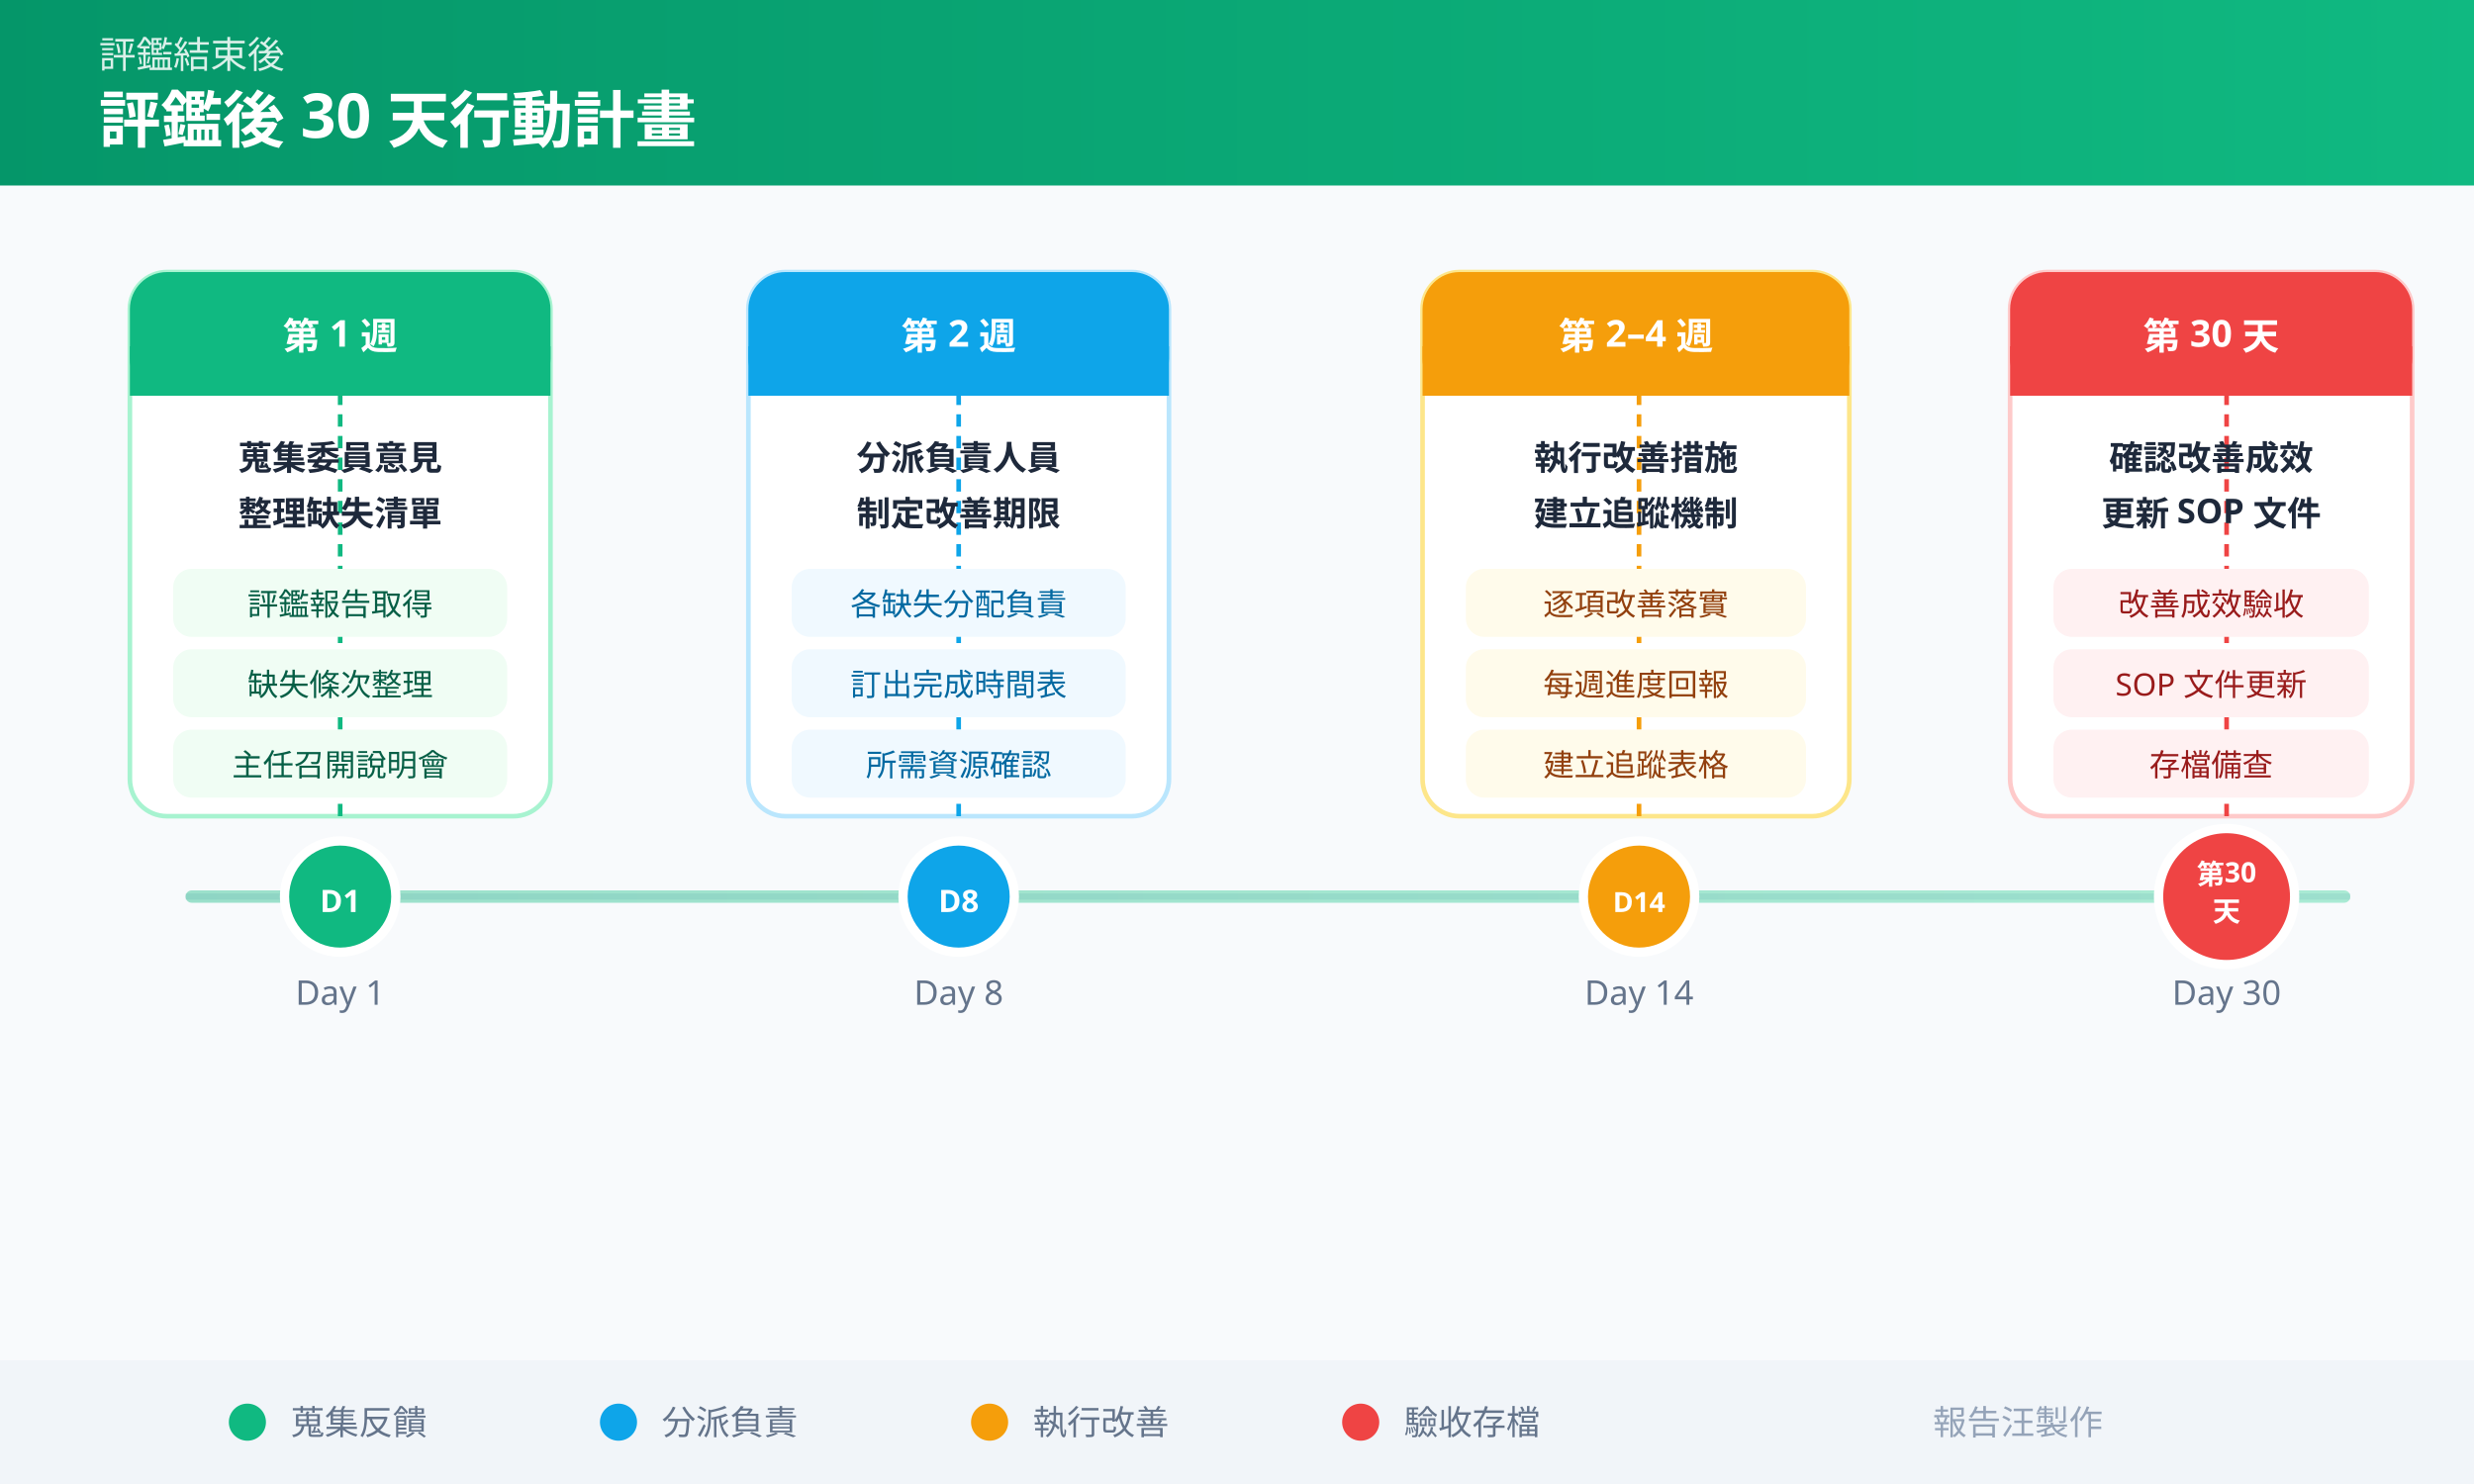
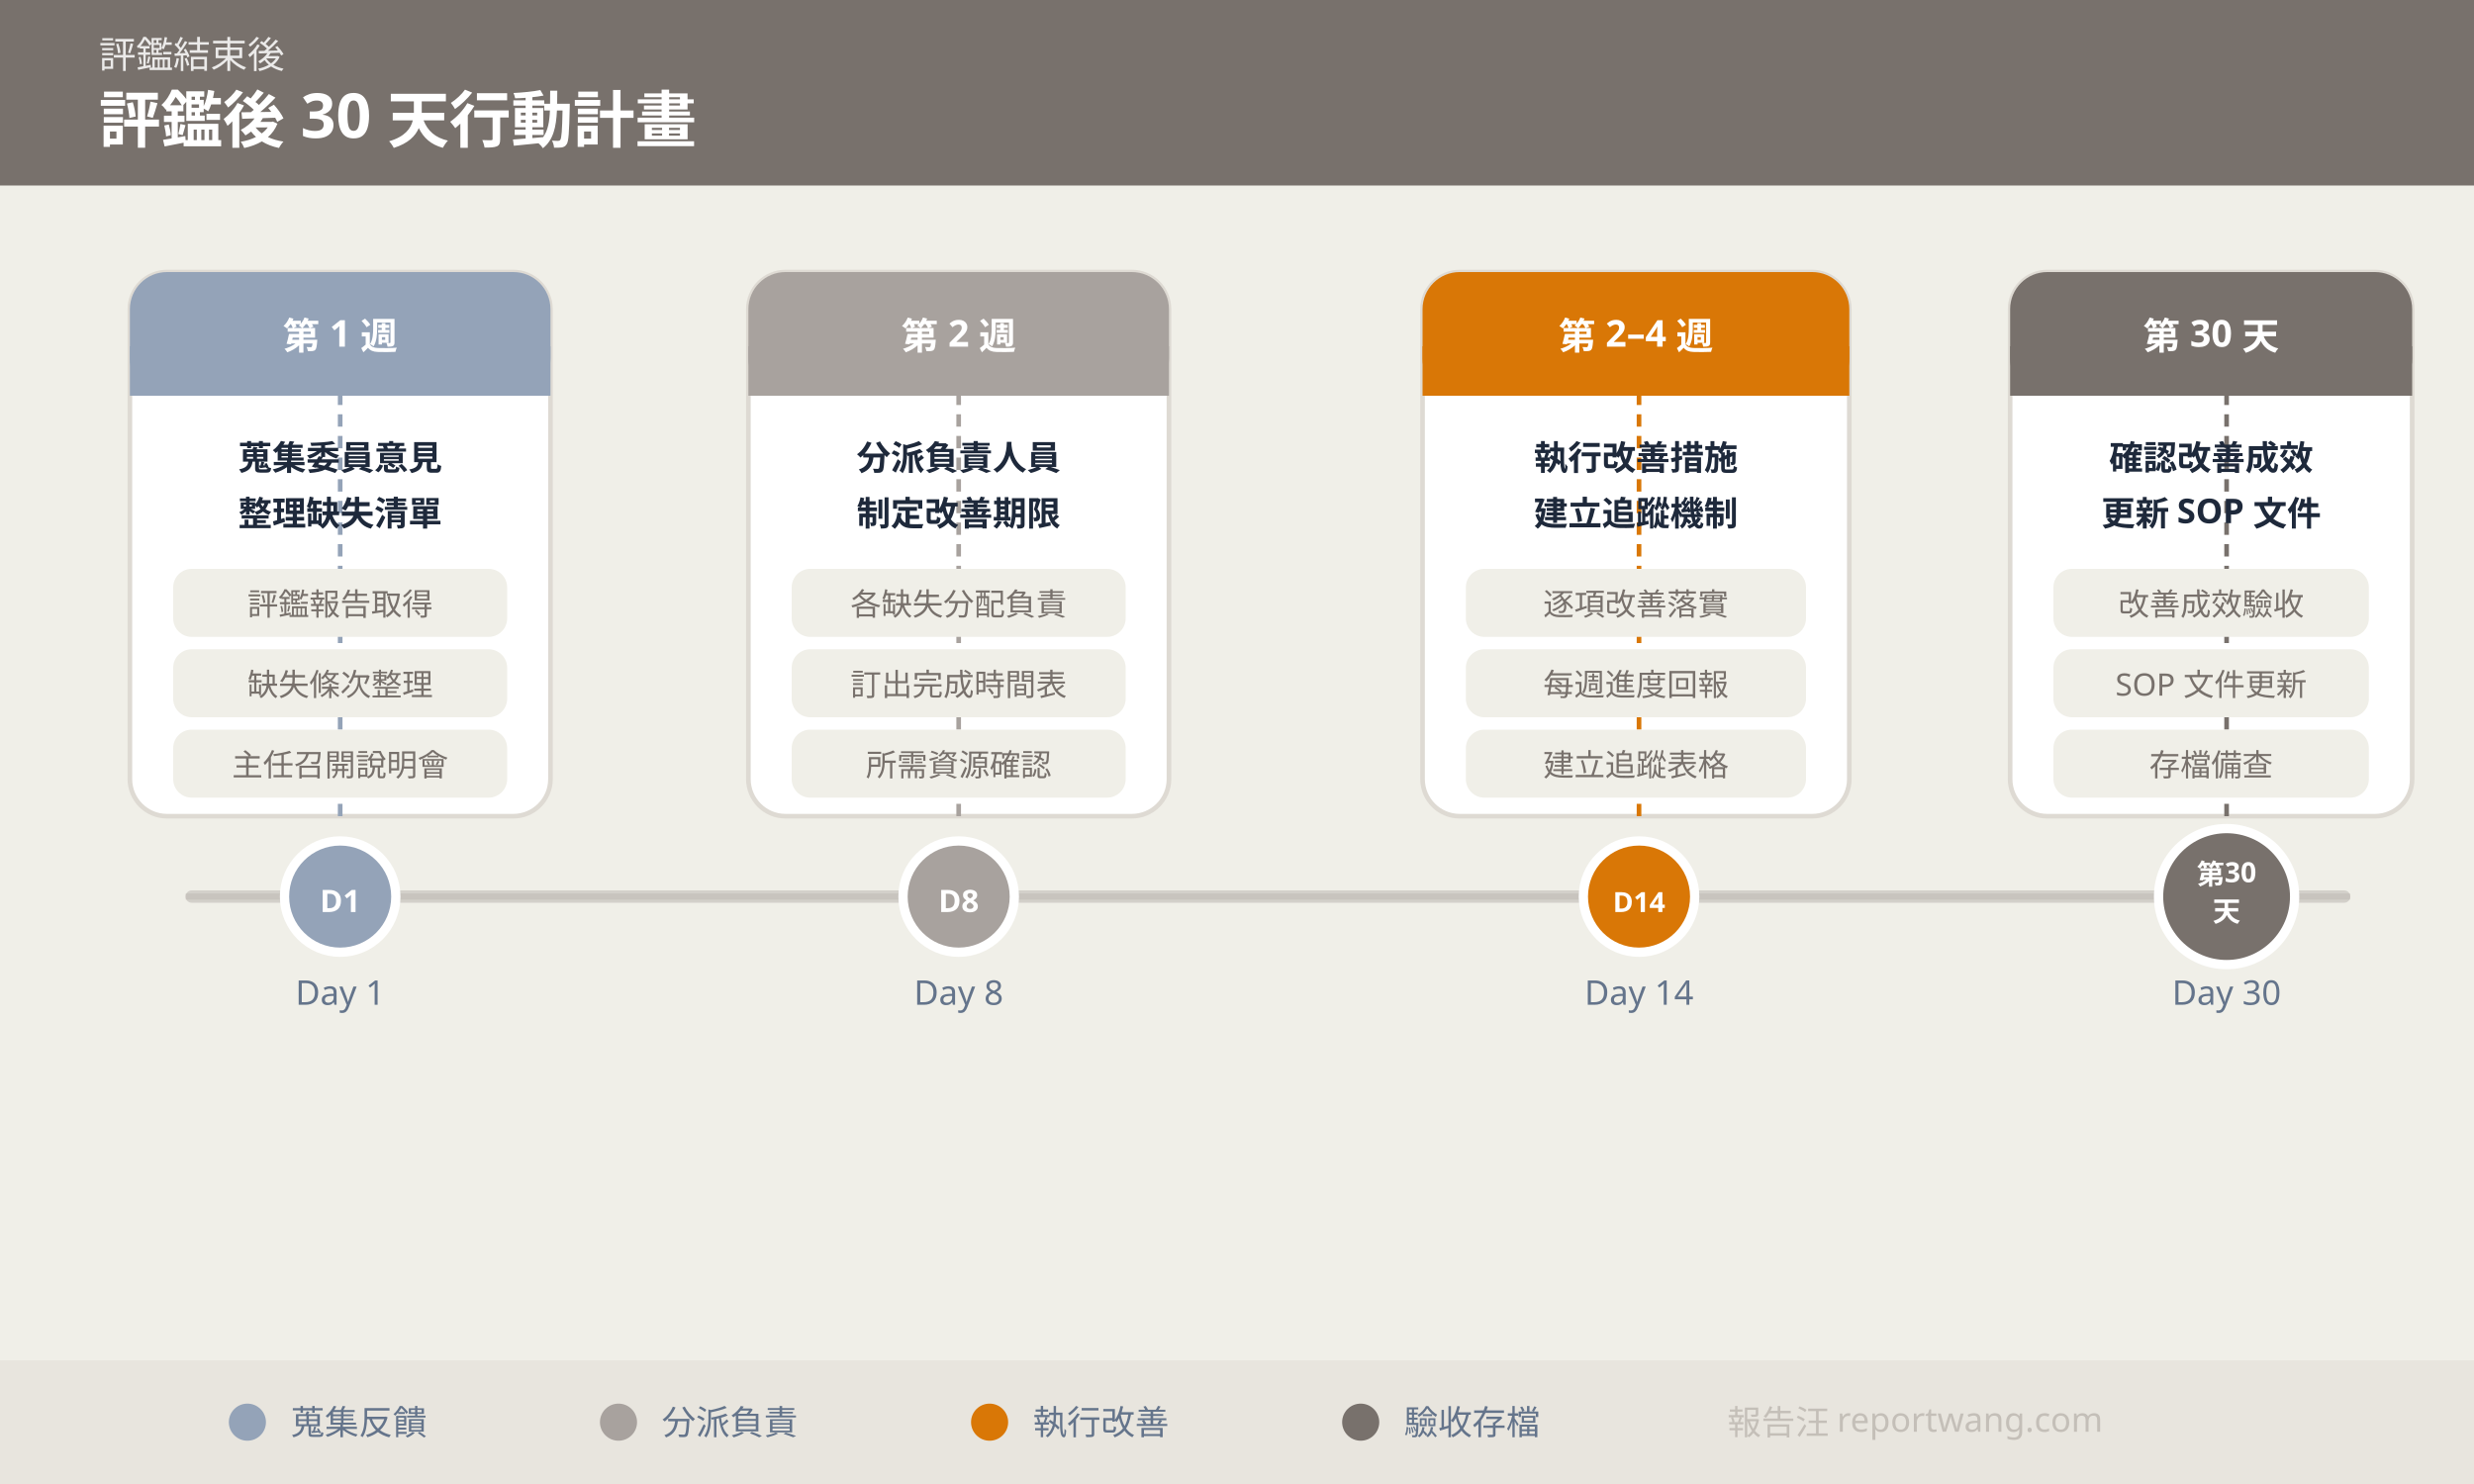
<svg xmlns="http://www.w3.org/2000/svg" width="800" height="480" viewBox="0 0 800 480">
-   <defs>
-     <linearGradient id="headerGrad" x1="0%" y1="0%" x2="100%" y2="0%">
-       <stop offset="0%" style="stop-color:#059669" />
-       <stop offset="100%" style="stop-color:#10b981" />
-     </linearGradient>
-     <linearGradient id="axisGrad" x1="0%" y1="0%" x2="100%" y2="0%">
-       <stop offset="0%" style="stop-color:#10b981" />
-       <stop offset="100%" style="stop-color:#34d399" />
-     </linearGradient>
-   </defs>
-   <rect width="800" height="480" fill="#f8fafc" />
-   <rect x="0" y="0" width="800" height="60" fill="url(#headerGrad)" />
+   <rect width="800" height="480" fill="#f0efe8" />
+   <rect x="0" y="0" width="800" height="60" fill="#78716c" />
  <text x="32" y="22" font-family="'Noto Sans TC', sans-serif" font-size="12" fill="rgba(255,255,255,0.85)">評鑑結束後</text>
  <text x="32" y="46" font-family="'Noto Sans TC', sans-serif" font-size="20" fill="white" font-weight="700">評鑑後 30 天行動計畫</text>
-   <line x1="60" y1="290" x2="760" y2="290" stroke="#e2e8f0" stroke-width="2" />
-   <rect x="60" y="288" width="700" height="4" rx="2" fill="url(#axisGrad)" opacity="0.4" />
-   <circle cx="110" cy="290" r="18" fill="#10b981" stroke="white" stroke-width="3" />
+   <line x1="60" y1="290" x2="760" y2="290" stroke="#dedad3" stroke-width="2" />
+   <rect x="60" y="288" width="700" height="4" rx="2" fill="#a8a29e" opacity="0.4" />
+   <circle cx="110" cy="290" r="18" fill="#94a3b8" stroke="white" stroke-width="3" />
  <text x="110" y="295" text-anchor="middle" font-family="'Noto Sans TC', sans-serif" font-size="10" fill="white" font-weight="700">D1</text>
-   <rect x="42" y="88" width="136" height="176" rx="12" fill="white" stroke="#a7f3d0" stroke-width="1.5" />
-   <rect x="42" y="88" width="136" height="40" rx="12" fill="#10b981" />
-   <rect x="42" y="112" width="136" height="16" fill="#10b981" />
+   <rect x="42" y="88" width="136" height="176" rx="12" fill="white" stroke="#dedad3" stroke-width="1.5" />
+   <rect x="42" y="88" width="136" height="40" rx="12" fill="#94a3b8" />
+   <rect x="42" y="112" width="136" height="16" fill="#94a3b8" />
  <text x="110" y="113" text-anchor="middle" font-family="'Noto Sans TC', sans-serif" font-size="12" fill="white" font-weight="700">第 1 週</text>
-   <line x1="110" y1="264" x2="110" y2="128" stroke="#10b981" stroke-width="1.5" stroke-dasharray="4,3" />
+   <line x1="110" y1="264" x2="110" y2="128" stroke="#94a3b8" stroke-width="1.5" stroke-dasharray="4,3" />
  <text x="110" y="152" text-anchor="middle" font-family="'Noto Sans TC', sans-serif" font-size="11" fill="#1e293b" font-weight="600">蒐集委員意見</text>
  <text x="110" y="170" text-anchor="middle" font-family="'Noto Sans TC', sans-serif" font-size="11" fill="#1e293b" font-weight="600">整理缺失清單</text>
-   <rect x="56" y="184" width="108" height="22" rx="6" fill="#f0fdf4" />
-   <text x="110" y="199" text-anchor="middle" font-family="'Noto Sans TC', sans-serif" font-size="10" fill="#065f46">評鑑報告取得</text>
-   <rect x="56" y="210" width="108" height="22" rx="6" fill="#f0fdf4" />
-   <text x="110" y="225" text-anchor="middle" font-family="'Noto Sans TC', sans-serif" font-size="10" fill="#065f46">缺失條次整理</text>
-   <rect x="56" y="236" width="108" height="22" rx="6" fill="#f0fdf4" />
-   <text x="110" y="251" text-anchor="middle" font-family="'Noto Sans TC', sans-serif" font-size="10" fill="#065f46">主任召開說明會</text>
-   <circle cx="310" cy="290" r="18" fill="#0ea5e9" stroke="white" stroke-width="3" />
+   <rect x="56" y="184" width="108" height="22" rx="6" fill="#f0efe8" />
+   <text x="110" y="199" text-anchor="middle" font-family="'Noto Sans TC', sans-serif" font-size="10" fill="#78716c">評鑑報告取得</text>
+   <rect x="56" y="210" width="108" height="22" rx="6" fill="#f0efe8" />
+   <text x="110" y="225" text-anchor="middle" font-family="'Noto Sans TC', sans-serif" font-size="10" fill="#78716c">缺失條次整理</text>
+   <rect x="56" y="236" width="108" height="22" rx="6" fill="#f0efe8" />
+   <text x="110" y="251" text-anchor="middle" font-family="'Noto Sans TC', sans-serif" font-size="10" fill="#78716c">主任召開說明會</text>
+   <circle cx="310" cy="290" r="18" fill="#a8a29e" stroke="white" stroke-width="3" />
  <text x="310" y="295" text-anchor="middle" font-family="'Noto Sans TC', sans-serif" font-size="10" fill="white" font-weight="700">D8</text>
-   <rect x="242" y="88" width="136" height="176" rx="12" fill="white" stroke="#bae6fd" stroke-width="1.5" />
-   <rect x="242" y="88" width="136" height="40" rx="12" fill="#0ea5e9" />
-   <rect x="242" y="112" width="136" height="16" fill="#0ea5e9" />
+   <rect x="242" y="88" width="136" height="176" rx="12" fill="white" stroke="#dedad3" stroke-width="1.5" />
+   <rect x="242" y="88" width="136" height="40" rx="12" fill="#a8a29e" />
+   <rect x="242" y="112" width="136" height="16" fill="#a8a29e" />
  <text x="310" y="113" text-anchor="middle" font-family="'Noto Sans TC', sans-serif" font-size="12" fill="white" font-weight="700">第 2 週</text>
-   <line x1="310" y1="264" x2="310" y2="128" stroke="#0ea5e9" stroke-width="1.5" stroke-dasharray="4,3" />
+   <line x1="310" y1="264" x2="310" y2="128" stroke="#a8a29e" stroke-width="1.5" stroke-dasharray="4,3" />
  <text x="310" y="152" text-anchor="middle" font-family="'Noto Sans TC', sans-serif" font-size="11" fill="#1e293b" font-weight="600">分派負責人員</text>
  <text x="310" y="170" text-anchor="middle" font-family="'Noto Sans TC', sans-serif" font-size="11" fill="#1e293b" font-weight="600">制定改善期限</text>
-   <rect x="256" y="184" width="108" height="22" rx="6" fill="#f0f9ff" />
-   <text x="310" y="199" text-anchor="middle" font-family="'Noto Sans TC', sans-serif" font-size="10" fill="#0369a1">各缺失分配負責</text>
-   <rect x="256" y="210" width="108" height="22" rx="6" fill="#f0f9ff" />
-   <text x="310" y="225" text-anchor="middle" font-family="'Noto Sans TC', sans-serif" font-size="10" fill="#0369a1">訂出完成時間表</text>
-   <rect x="256" y="236" width="108" height="22" rx="6" fill="#f0f9ff" />
-   <text x="310" y="251" text-anchor="middle" font-family="'Noto Sans TC', sans-serif" font-size="10" fill="#0369a1">所需資源確認</text>
-   <circle cx="530" cy="290" r="18" fill="#f59e0b" stroke="white" stroke-width="3" />
+   <rect x="256" y="184" width="108" height="22" rx="6" fill="#f0efe8" />
+   <text x="310" y="199" text-anchor="middle" font-family="'Noto Sans TC', sans-serif" font-size="10" fill="#78716c">各缺失分配負責</text>
+   <rect x="256" y="210" width="108" height="22" rx="6" fill="#f0efe8" />
+   <text x="310" y="225" text-anchor="middle" font-family="'Noto Sans TC', sans-serif" font-size="10" fill="#78716c">訂出完成時間表</text>
+   <rect x="256" y="236" width="108" height="22" rx="6" fill="#f0efe8" />
+   <text x="310" y="251" text-anchor="middle" font-family="'Noto Sans TC', sans-serif" font-size="10" fill="#78716c">所需資源確認</text>
+   <circle cx="530" cy="290" r="18" fill="#d97706" stroke="white" stroke-width="3" />
  <text x="530" y="295" text-anchor="middle" font-family="'Noto Sans TC', sans-serif" font-size="9" fill="white" font-weight="700">D14</text>
-   <rect x="460" y="88" width="138" height="176" rx="12" fill="white" stroke="#fde68a" stroke-width="1.5" />
-   <rect x="460" y="88" width="138" height="40" rx="12" fill="#f59e0b" />
-   <rect x="460" y="112" width="138" height="16" fill="#f59e0b" />
+   <rect x="460" y="88" width="138" height="176" rx="12" fill="white" stroke="#dedad3" stroke-width="1.5" />
+   <rect x="460" y="88" width="138" height="40" rx="12" fill="#d97706" />
+   <rect x="460" y="112" width="138" height="16" fill="#d97706" />
  <text x="529" y="113" text-anchor="middle" font-family="'Noto Sans TC', sans-serif" font-size="12" fill="white" font-weight="700">第 2–4 週</text>
-   <line x1="530" y1="264" x2="530" y2="128" stroke="#f59e0b" stroke-width="1.5" stroke-dasharray="4,3" />
+   <line x1="530" y1="264" x2="530" y2="128" stroke="#d97706" stroke-width="1.5" stroke-dasharray="4,3" />
  <text x="529" y="152" text-anchor="middle" font-family="'Noto Sans TC', sans-serif" font-size="11" fill="#1e293b" font-weight="600">執行改善措施</text>
  <text x="529" y="170" text-anchor="middle" font-family="'Noto Sans TC', sans-serif" font-size="11" fill="#1e293b" font-weight="600">建立追蹤機制</text>
-   <rect x="474" y="184" width="110" height="22" rx="6" fill="#fffbeb" />
-   <text x="529" y="199" text-anchor="middle" font-family="'Noto Sans TC', sans-serif" font-size="10" fill="#92400e">逐項改善落實</text>
-   <rect x="474" y="210" width="110" height="22" rx="6" fill="#fffbeb" />
-   <text x="529" y="225" text-anchor="middle" font-family="'Noto Sans TC', sans-serif" font-size="10" fill="#92400e">每週進度回報</text>
-   <rect x="474" y="236" width="110" height="22" rx="6" fill="#fffbeb" />
-   <text x="529" y="251" text-anchor="middle" font-family="'Noto Sans TC', sans-serif" font-size="10" fill="#92400e">建立追蹤表格</text>
-   <circle cx="720" cy="290" r="22" fill="#ef4444" stroke="white" stroke-width="3" />
+   <rect x="474" y="184" width="110" height="22" rx="6" fill="#f0efe8" />
+   <text x="529" y="199" text-anchor="middle" font-family="'Noto Sans TC', sans-serif" font-size="10" fill="#78716c">逐項改善落實</text>
+   <rect x="474" y="210" width="110" height="22" rx="6" fill="#f0efe8" />
+   <text x="529" y="225" text-anchor="middle" font-family="'Noto Sans TC', sans-serif" font-size="10" fill="#78716c">每週進度回報</text>
+   <rect x="474" y="236" width="110" height="22" rx="6" fill="#f0efe8" />
+   <text x="529" y="251" text-anchor="middle" font-family="'Noto Sans TC', sans-serif" font-size="10" fill="#78716c">建立追蹤表格</text>
+   <circle cx="720" cy="290" r="22" fill="#78716c" stroke="white" stroke-width="3" />
  <text x="720" y="286" text-anchor="middle" font-family="'Noto Sans TC', sans-serif" font-size="9" fill="white" font-weight="700">第30</text>
  <text x="720" y="298" text-anchor="middle" font-family="'Noto Sans TC', sans-serif" font-size="9" fill="white" font-weight="700">天</text>
-   <rect x="650" y="88" width="130" height="176" rx="12" fill="white" stroke="#fecaca" stroke-width="1.5" />
-   <rect x="650" y="88" width="130" height="40" rx="12" fill="#ef4444" />
-   <rect x="650" y="112" width="130" height="16" fill="#ef4444" />
+   <rect x="650" y="88" width="130" height="176" rx="12" fill="white" stroke="#dedad3" stroke-width="1.5" />
+   <rect x="650" y="88" width="130" height="40" rx="12" fill="#78716c" />
+   <rect x="650" y="112" width="130" height="16" fill="#78716c" />
  <text x="715" y="113" text-anchor="middle" font-family="'Noto Sans TC', sans-serif" font-size="12" fill="white" font-weight="700">第 30 天</text>
-   <line x1="720" y1="264" x2="720" y2="128" stroke="#ef4444" stroke-width="1.5" stroke-dasharray="4,3" />
+   <line x1="720" y1="264" x2="720" y2="128" stroke="#78716c" stroke-width="1.5" stroke-dasharray="4,3" />
  <text x="715" y="152" text-anchor="middle" font-family="'Noto Sans TC', sans-serif" font-size="11" fill="#1e293b" font-weight="600">確認改善成效</text>
  <text x="715" y="170" text-anchor="middle" font-family="'Noto Sans TC', sans-serif" font-size="11" fill="#1e293b" font-weight="600">更新 SOP 文件</text>
-   <rect x="664" y="184" width="102" height="22" rx="6" fill="#fff1f2" />
-   <text x="715" y="199" text-anchor="middle" font-family="'Noto Sans TC', sans-serif" font-size="10" fill="#991b1b">改善成效驗收</text>
-   <rect x="664" y="210" width="102" height="22" rx="6" fill="#fff1f2" />
-   <text x="715" y="225" text-anchor="middle" font-family="'Noto Sans TC', sans-serif" font-size="10" fill="#991b1b">SOP 文件更新</text>
-   <rect x="664" y="236" width="102" height="22" rx="6" fill="#fff1f2" />
-   <text x="715" y="251" text-anchor="middle" font-family="'Noto Sans TC', sans-serif" font-size="10" fill="#991b1b">存檔備查</text>
+   <rect x="664" y="184" width="102" height="22" rx="6" fill="#f0efe8" />
+   <text x="715" y="199" text-anchor="middle" font-family="'Noto Sans TC', sans-serif" font-size="10" fill="#78716c">改善成效驗收</text>
+   <rect x="664" y="210" width="102" height="22" rx="6" fill="#f0efe8" />
+   <text x="715" y="225" text-anchor="middle" font-family="'Noto Sans TC', sans-serif" font-size="10" fill="#78716c">SOP 文件更新</text>
+   <rect x="664" y="236" width="102" height="22" rx="6" fill="#f0efe8" />
+   <text x="715" y="251" text-anchor="middle" font-family="'Noto Sans TC', sans-serif" font-size="10" fill="#78716c">存檔備查</text>
  <text x="110" y="325" text-anchor="middle" font-family="'Noto Sans TC', sans-serif" font-size="11" fill="#64748b">Day 1</text>
  <text x="310" y="325" text-anchor="middle" font-family="'Noto Sans TC', sans-serif" font-size="11" fill="#64748b">Day 8</text>
  <text x="530" y="325" text-anchor="middle" font-family="'Noto Sans TC', sans-serif" font-size="11" fill="#64748b">Day 14</text>
  <text x="720" y="325" text-anchor="middle" font-family="'Noto Sans TC', sans-serif" font-size="11" fill="#64748b">Day 30</text>
-   <rect x="0" y="440" width="800" height="40" fill="#f1f5f9" />
-   <circle cx="80" cy="460" r="6" fill="#10b981" />
+   <rect x="0" y="440" width="800" height="40" fill="#e8e5de" />
+   <circle cx="80" cy="460" r="6" fill="#94a3b8" />
  <text x="94" y="464" font-family="'Noto Sans TC', sans-serif" font-size="11" fill="#64748b">蒐集反饋</text>
-   <circle cx="200" cy="460" r="6" fill="#0ea5e9" />
+   <circle cx="200" cy="460" r="6" fill="#a8a29e" />
  <text x="214" y="464" font-family="'Noto Sans TC', sans-serif" font-size="11" fill="#64748b">分派負責</text>
-   <circle cx="320" cy="460" r="6" fill="#f59e0b" />
+   <circle cx="320" cy="460" r="6" fill="#d97706" />
  <text x="334" y="464" font-family="'Noto Sans TC', sans-serif" font-size="11" fill="#64748b">執行改善</text>
-   <circle cx="440" cy="460" r="6" fill="#ef4444" />
+   <circle cx="440" cy="460" r="6" fill="#78716c" />
  <text x="454" y="464" font-family="'Noto Sans TC', sans-serif" font-size="11" fill="#64748b">驗收存檔</text>
-   <text x="680" y="464" text-anchor="end" font-family="'Noto Sans TC', sans-serif" font-size="11" fill="#94a3b8">報告汪製作</text>
+   <text x="680" y="464" text-anchor="end" font-family="'Noto Sans TC', sans-serif" font-size="11" fill="#c4bfb8">報告汪 reportwang.com</text>
</svg>
